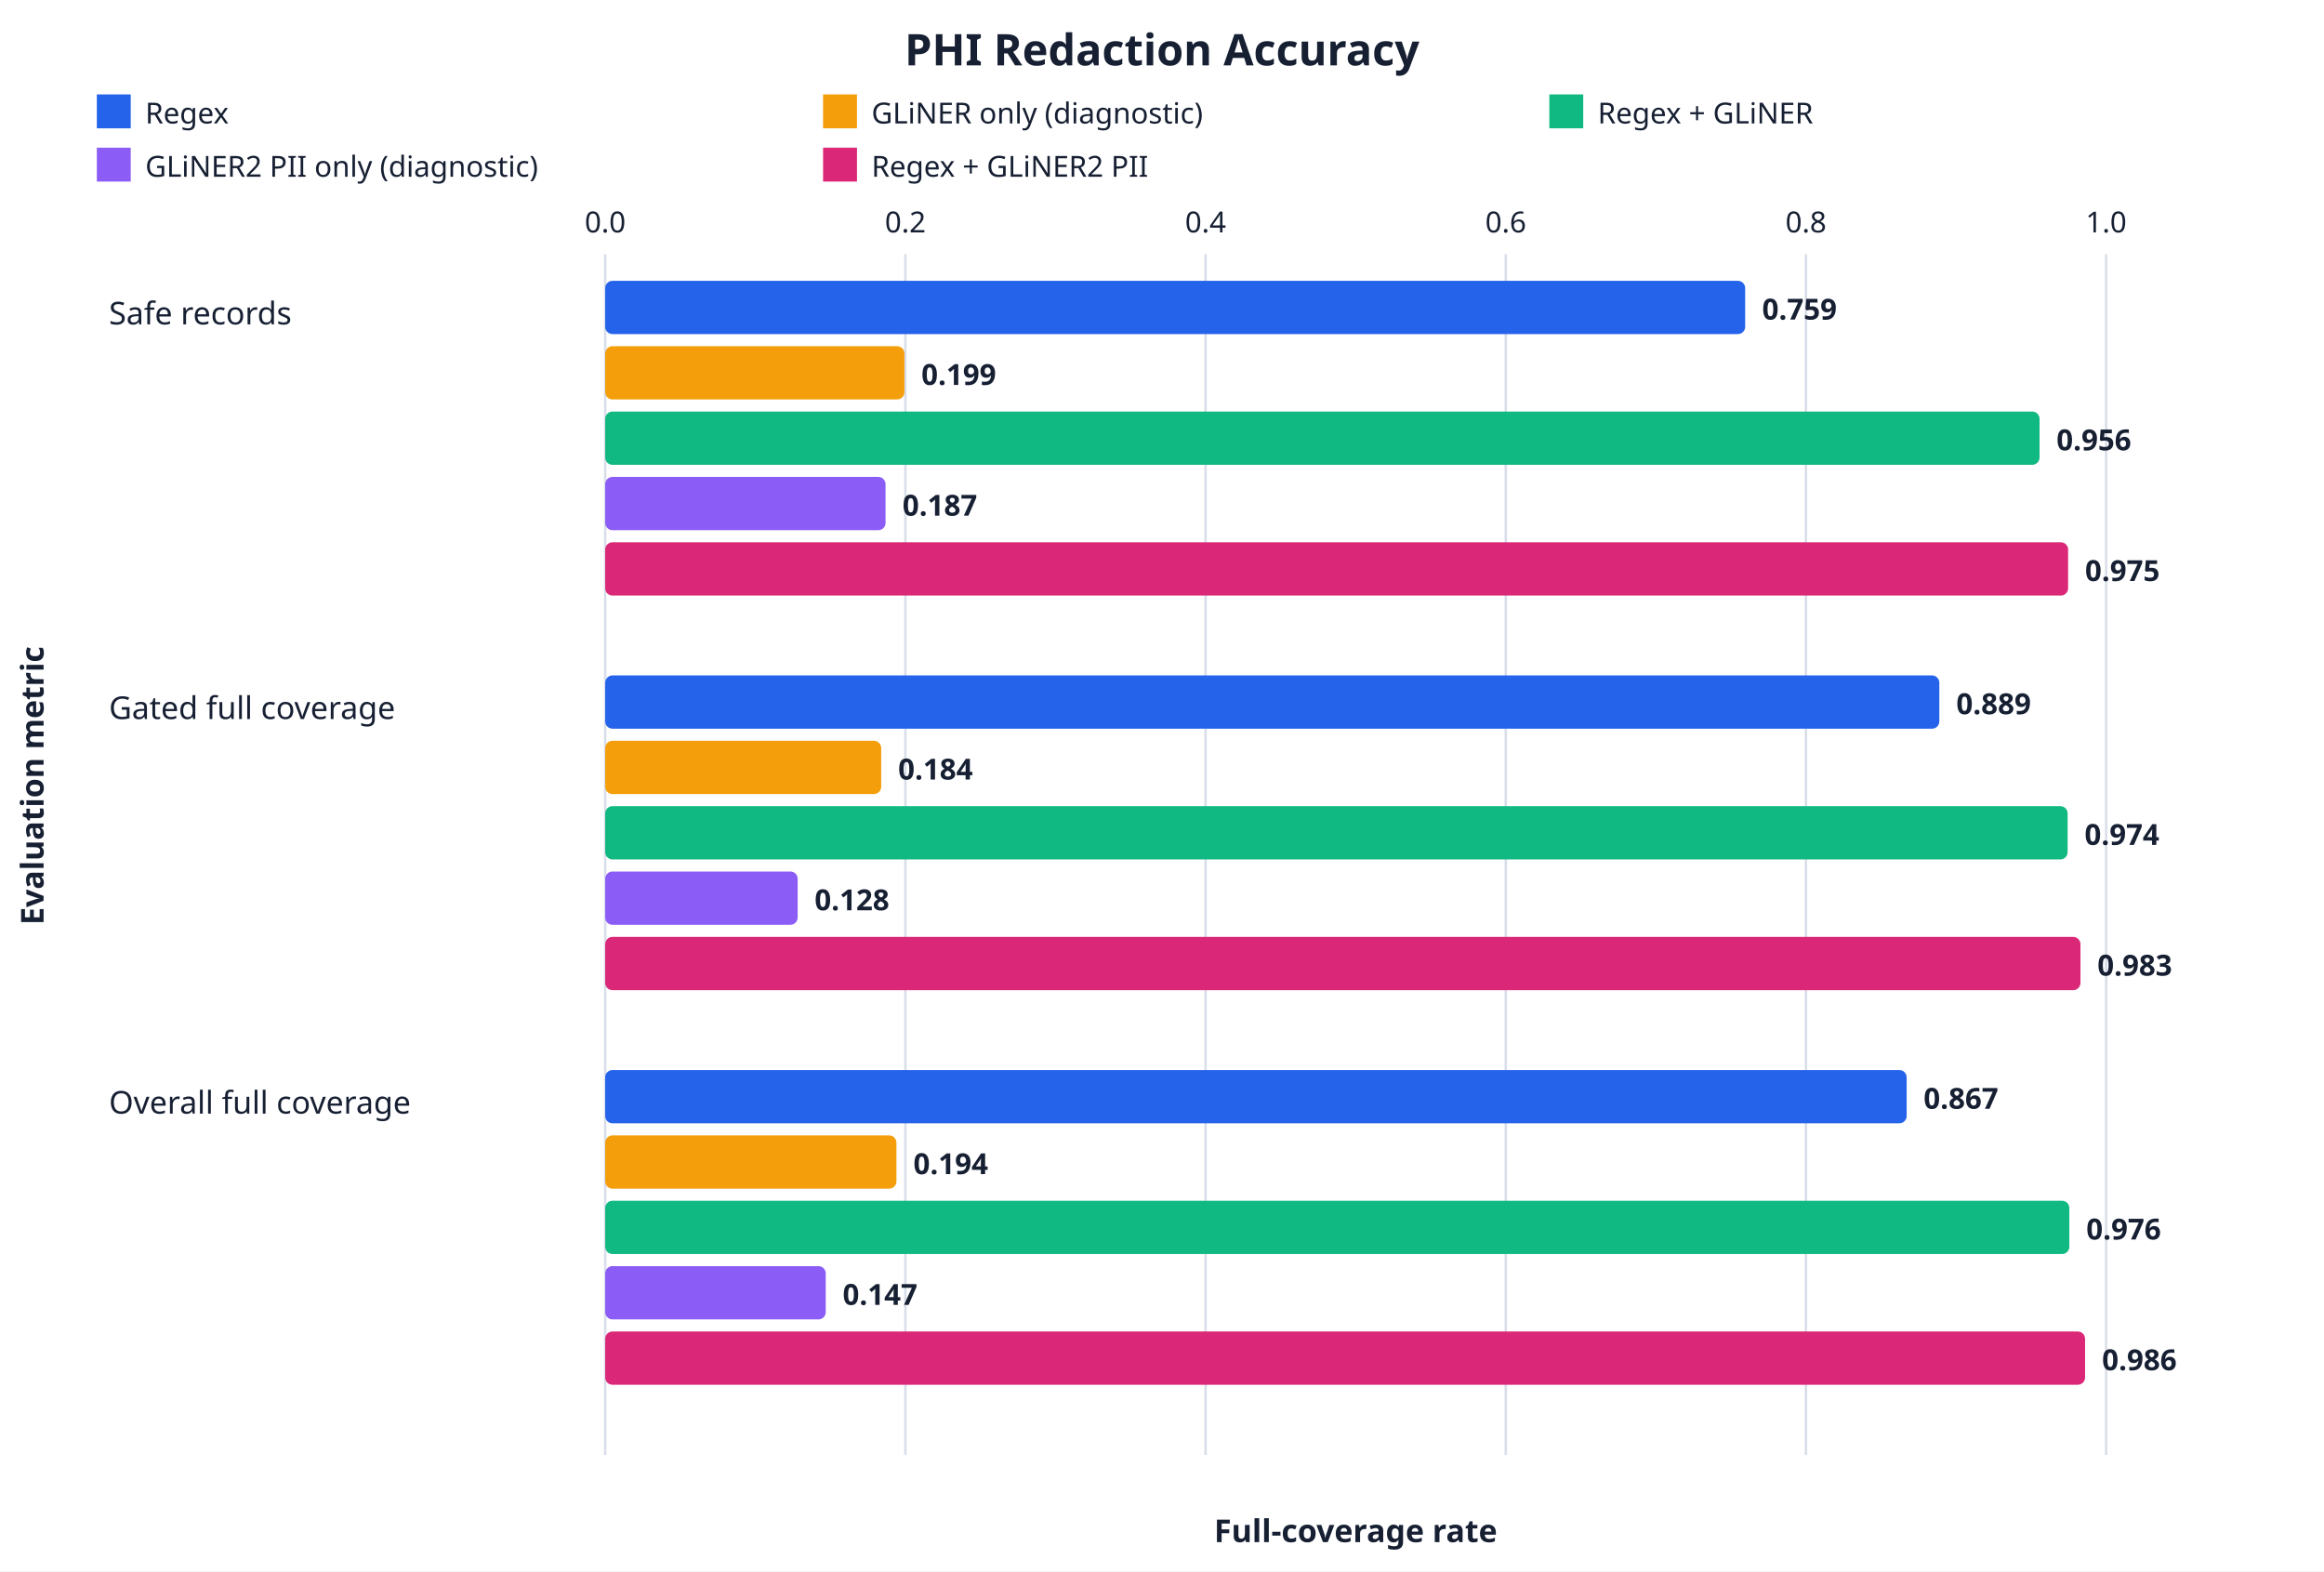
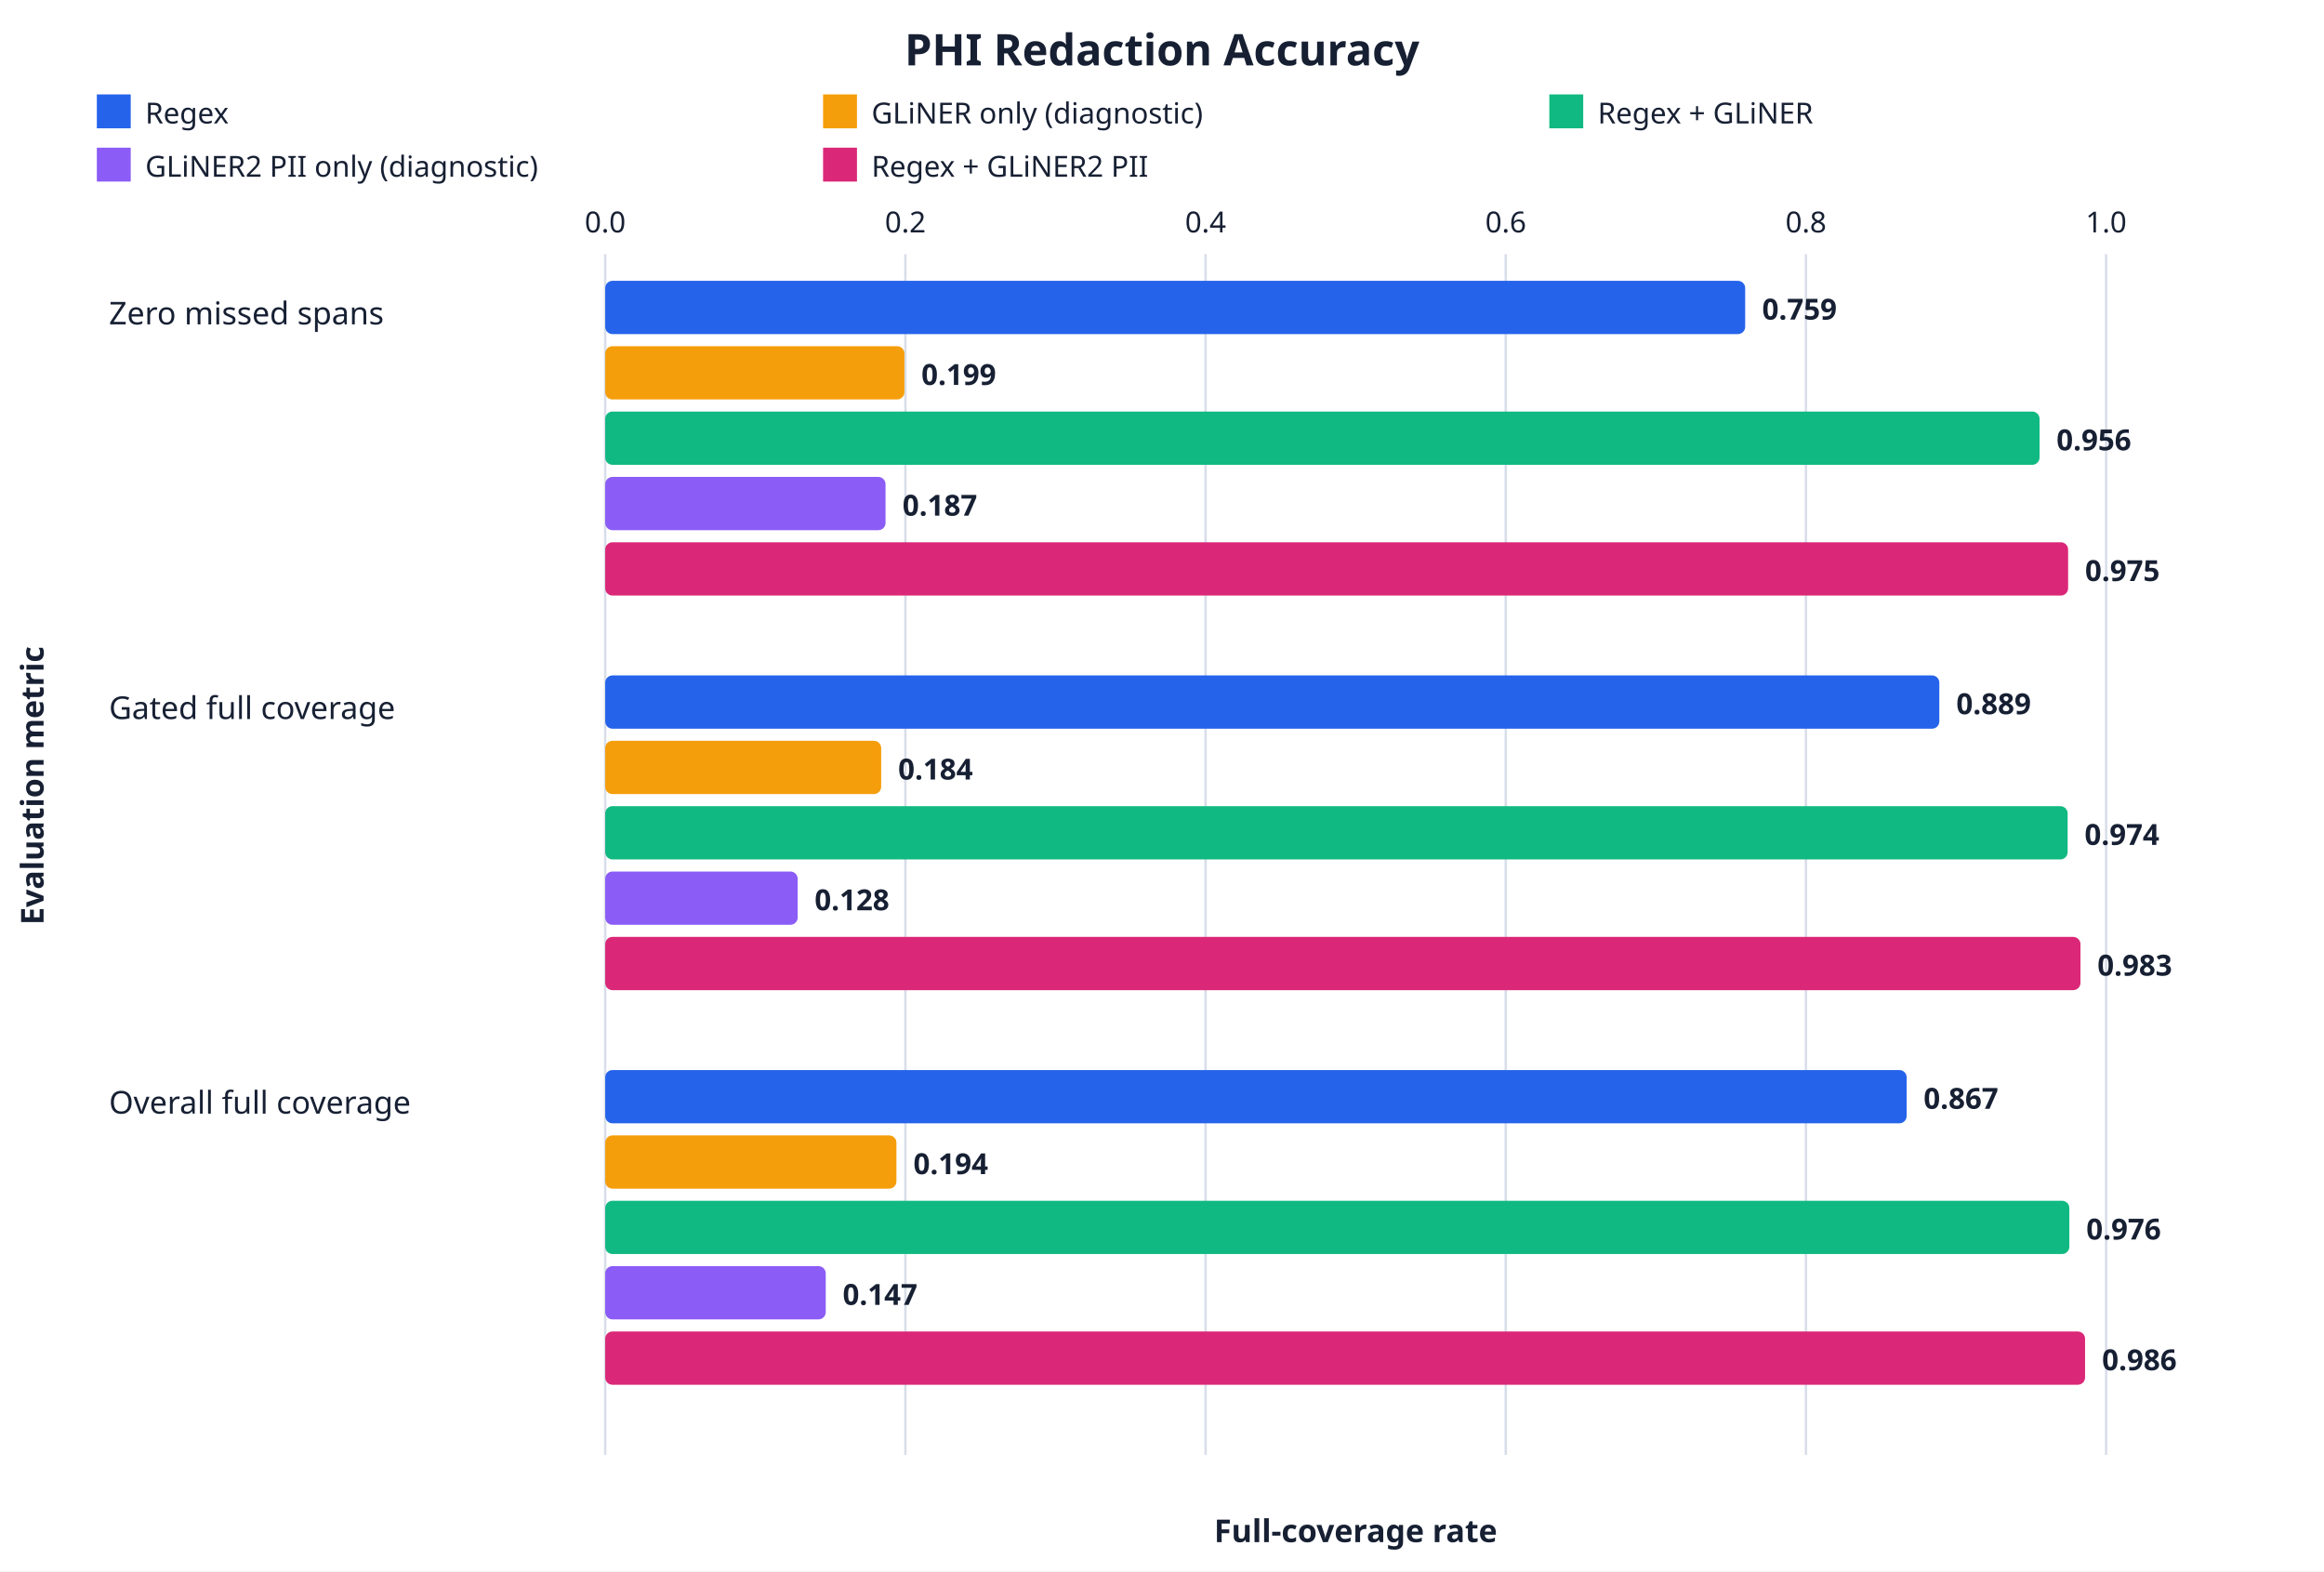
<svg xmlns="http://www.w3.org/2000/svg" width="960" height="649" viewBox="0 0 960 649" role="img" aria-labelledby="title desc">
  <style>text{font-family:system-ui,sans-serif;fill:#172033}.chart-title{font-size:18px;font-weight:700}.axis-title{font-size:13px;font-weight:600}.label{font-size:13px}.value{font-size:12px;font-weight:600}.legend{font-size:12px}.grid{stroke:#d8dee9}</style>
  <rect width="960" height="649" fill="#ffffff" />
  <text class="chart-title" x="480.0" y="27" text-anchor="middle">PHI Redaction Accuracy</text>
  <text class="axis-title" x="560.0" y="637" text-anchor="middle">Full-coverage rate</text>
  <text class="axis-title" transform="translate(18 324.5) rotate(-90)" text-anchor="middle">Evaluation metric</text>
  <line class="grid" x1="250.0" y1="105" x2="250.0" y2="601" />
  <text class="legend" x="250.0" y="96" text-anchor="middle">0.0</text>
  <line class="grid" x1="374.0" y1="105" x2="374.0" y2="601" />
  <text class="legend" x="374.0" y="96" text-anchor="middle">0.2</text>
  <line class="grid" x1="498.0" y1="105" x2="498.0" y2="601" />
  <text class="legend" x="498.0" y="96" text-anchor="middle">0.4</text>
  <line class="grid" x1="622.0" y1="105" x2="622.0" y2="601" />
  <text class="legend" x="622.0" y="96" text-anchor="middle">0.6</text>
  <line class="grid" x1="746.0" y1="105" x2="746.0" y2="601" />
  <text class="legend" x="746.0" y="96" text-anchor="middle">0.8</text>
  <line class="grid" x1="870.0" y1="105" x2="870.0" y2="601" />
  <text class="legend" x="870.0" y="96" text-anchor="middle">1.0</text>
  <rect x="40" y="39" width="14" height="14" fill="#2563eb" />
  <text class="legend" x="60" y="51">Regex</text>
  <rect x="340" y="39" width="14" height="14" fill="#f59e0b" />
  <text class="legend" x="360" y="51">GLiNER only (diagnostic)</text>
  <rect x="640" y="39" width="14" height="14" fill="#10b981" />
  <text class="legend" x="660" y="51">Regex + GLiNER</text>
  <rect x="40" y="61" width="14" height="14" fill="#8b5cf6" />
  <text class="legend" x="60" y="73">GLiNER2 PII only (diagnostic)</text>
  <rect x="340" y="61" width="14" height="14" fill="#db2777" />
  <text class="legend" x="360" y="73">Regex + GLiNER2 PII</text>
-   <text class="label" x="45" y="134">Safe records</text>
+   <text class="label" x="45" y="134">Zero missed spans</text>
  <rect x="250" y="116" width="470.9" height="22" fill="#2563eb" rx="3" />
  <text class="value" x="727.9" y="132">0.759</text>
  <rect x="250" y="143" width="123.6" height="22" fill="#f59e0b" rx="3" />
  <text class="value" x="380.6" y="159">0.199</text>
  <rect x="250" y="170" width="592.5" height="22" fill="#10b981" rx="3" />
  <text class="value" x="849.5" y="186">0.956</text>
  <rect x="250" y="197" width="115.8" height="22" fill="#8b5cf6" rx="3" />
  <text class="value" x="372.8" y="213">0.187</text>
  <rect x="250" y="224" width="604.3" height="22" fill="#db2777" rx="3" />
  <text class="value" x="861.3" y="240">0.975</text>
  <text class="label" x="45" y="297">Gated full coverage</text>
  <rect x="250" y="279" width="551.1" height="22" fill="#2563eb" rx="3" />
  <text class="value" x="808.1" y="295">0.889</text>
  <rect x="250" y="306" width="114.0" height="22" fill="#f59e0b" rx="3" />
  <text class="value" x="371.0" y="322">0.184</text>
  <rect x="250" y="333" width="604.1" height="22" fill="#10b981" rx="3" />
  <text class="value" x="861.1" y="349">0.974</text>
  <rect x="250" y="360" width="79.5" height="22" fill="#8b5cf6" rx="3" />
  <text class="value" x="336.5" y="376">0.128</text>
  <rect x="250" y="387" width="609.4" height="22" fill="#db2777" rx="3" />
  <text class="value" x="866.4" y="403">0.983</text>
  <text class="label" x="45" y="460">Overall full coverage</text>
  <rect x="250" y="442" width="537.6" height="22" fill="#2563eb" rx="3" />
  <text class="value" x="794.6" y="458">0.867</text>
  <rect x="250" y="469" width="120.3" height="22" fill="#f59e0b" rx="3" />
  <text class="value" x="377.3" y="485">0.194</text>
  <rect x="250" y="496" width="604.8" height="22" fill="#10b981" rx="3" />
  <text class="value" x="861.8" y="512">0.976</text>
  <rect x="250" y="523" width="91.1" height="22" fill="#8b5cf6" rx="3" />
  <text class="value" x="348.1" y="539">0.147</text>
  <rect x="250" y="550" width="611.3" height="22" fill="#db2777" rx="3" />
  <text class="value" x="868.3" y="566">0.986</text>
</svg>
